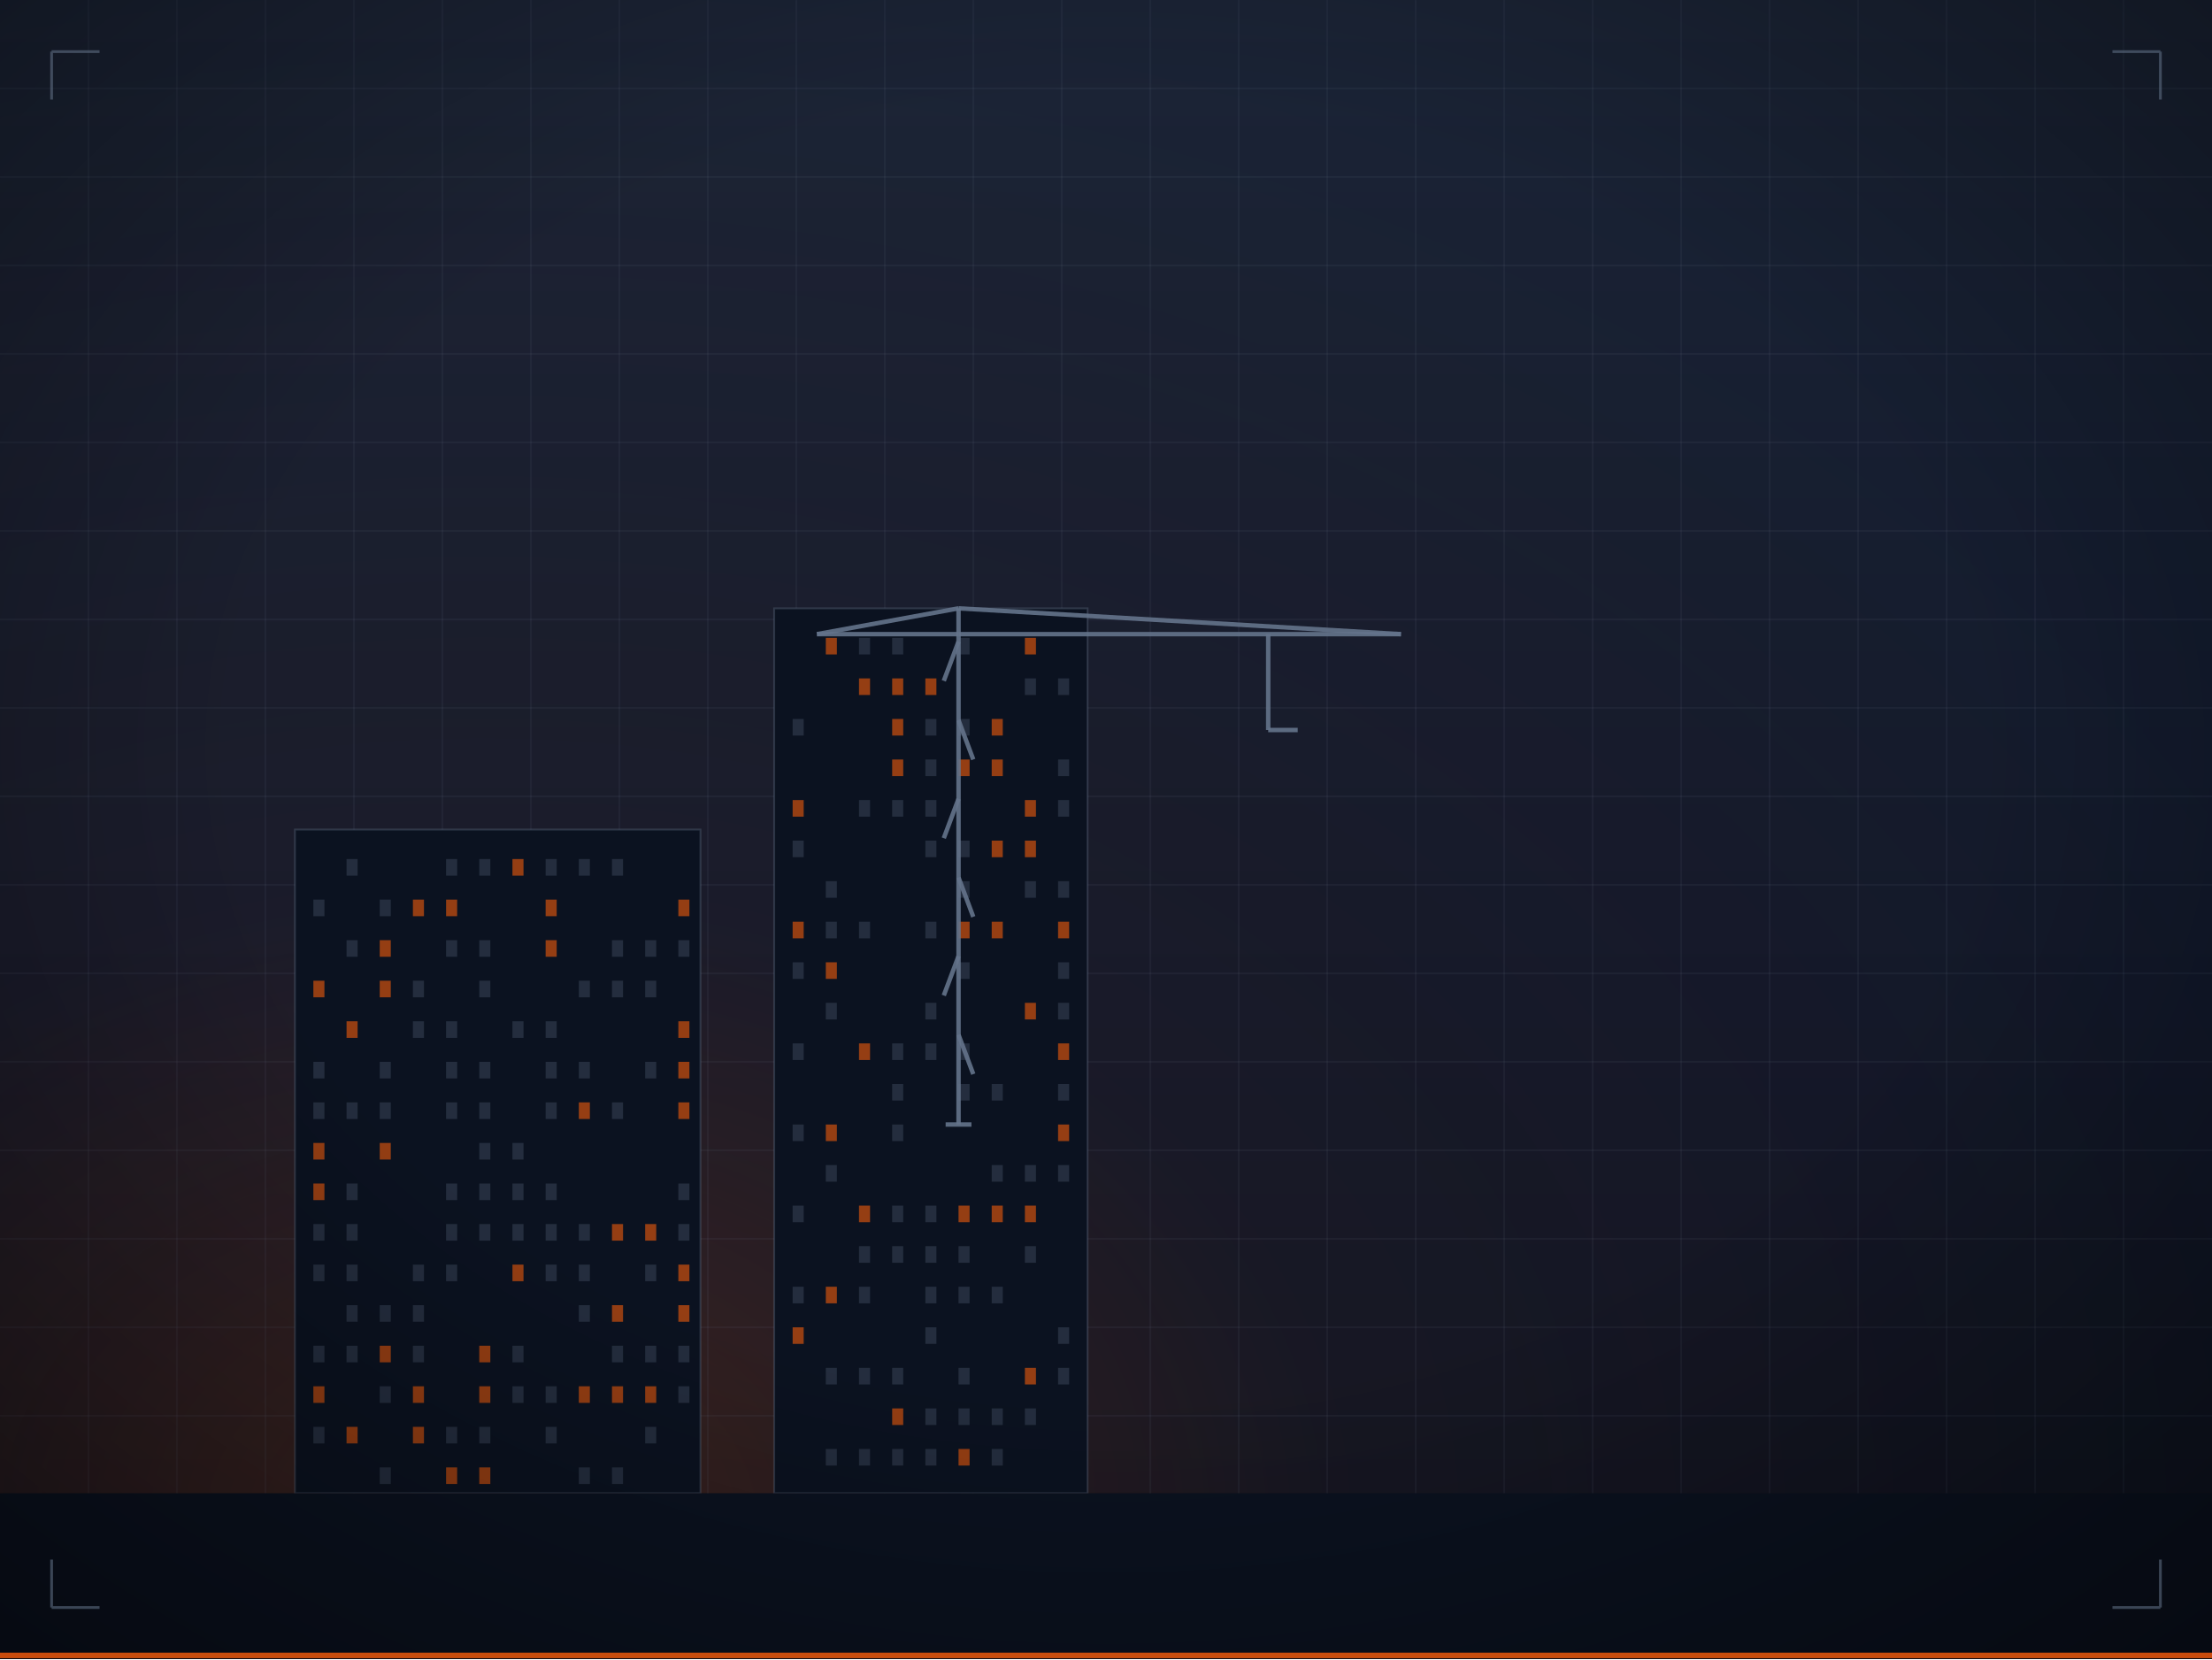
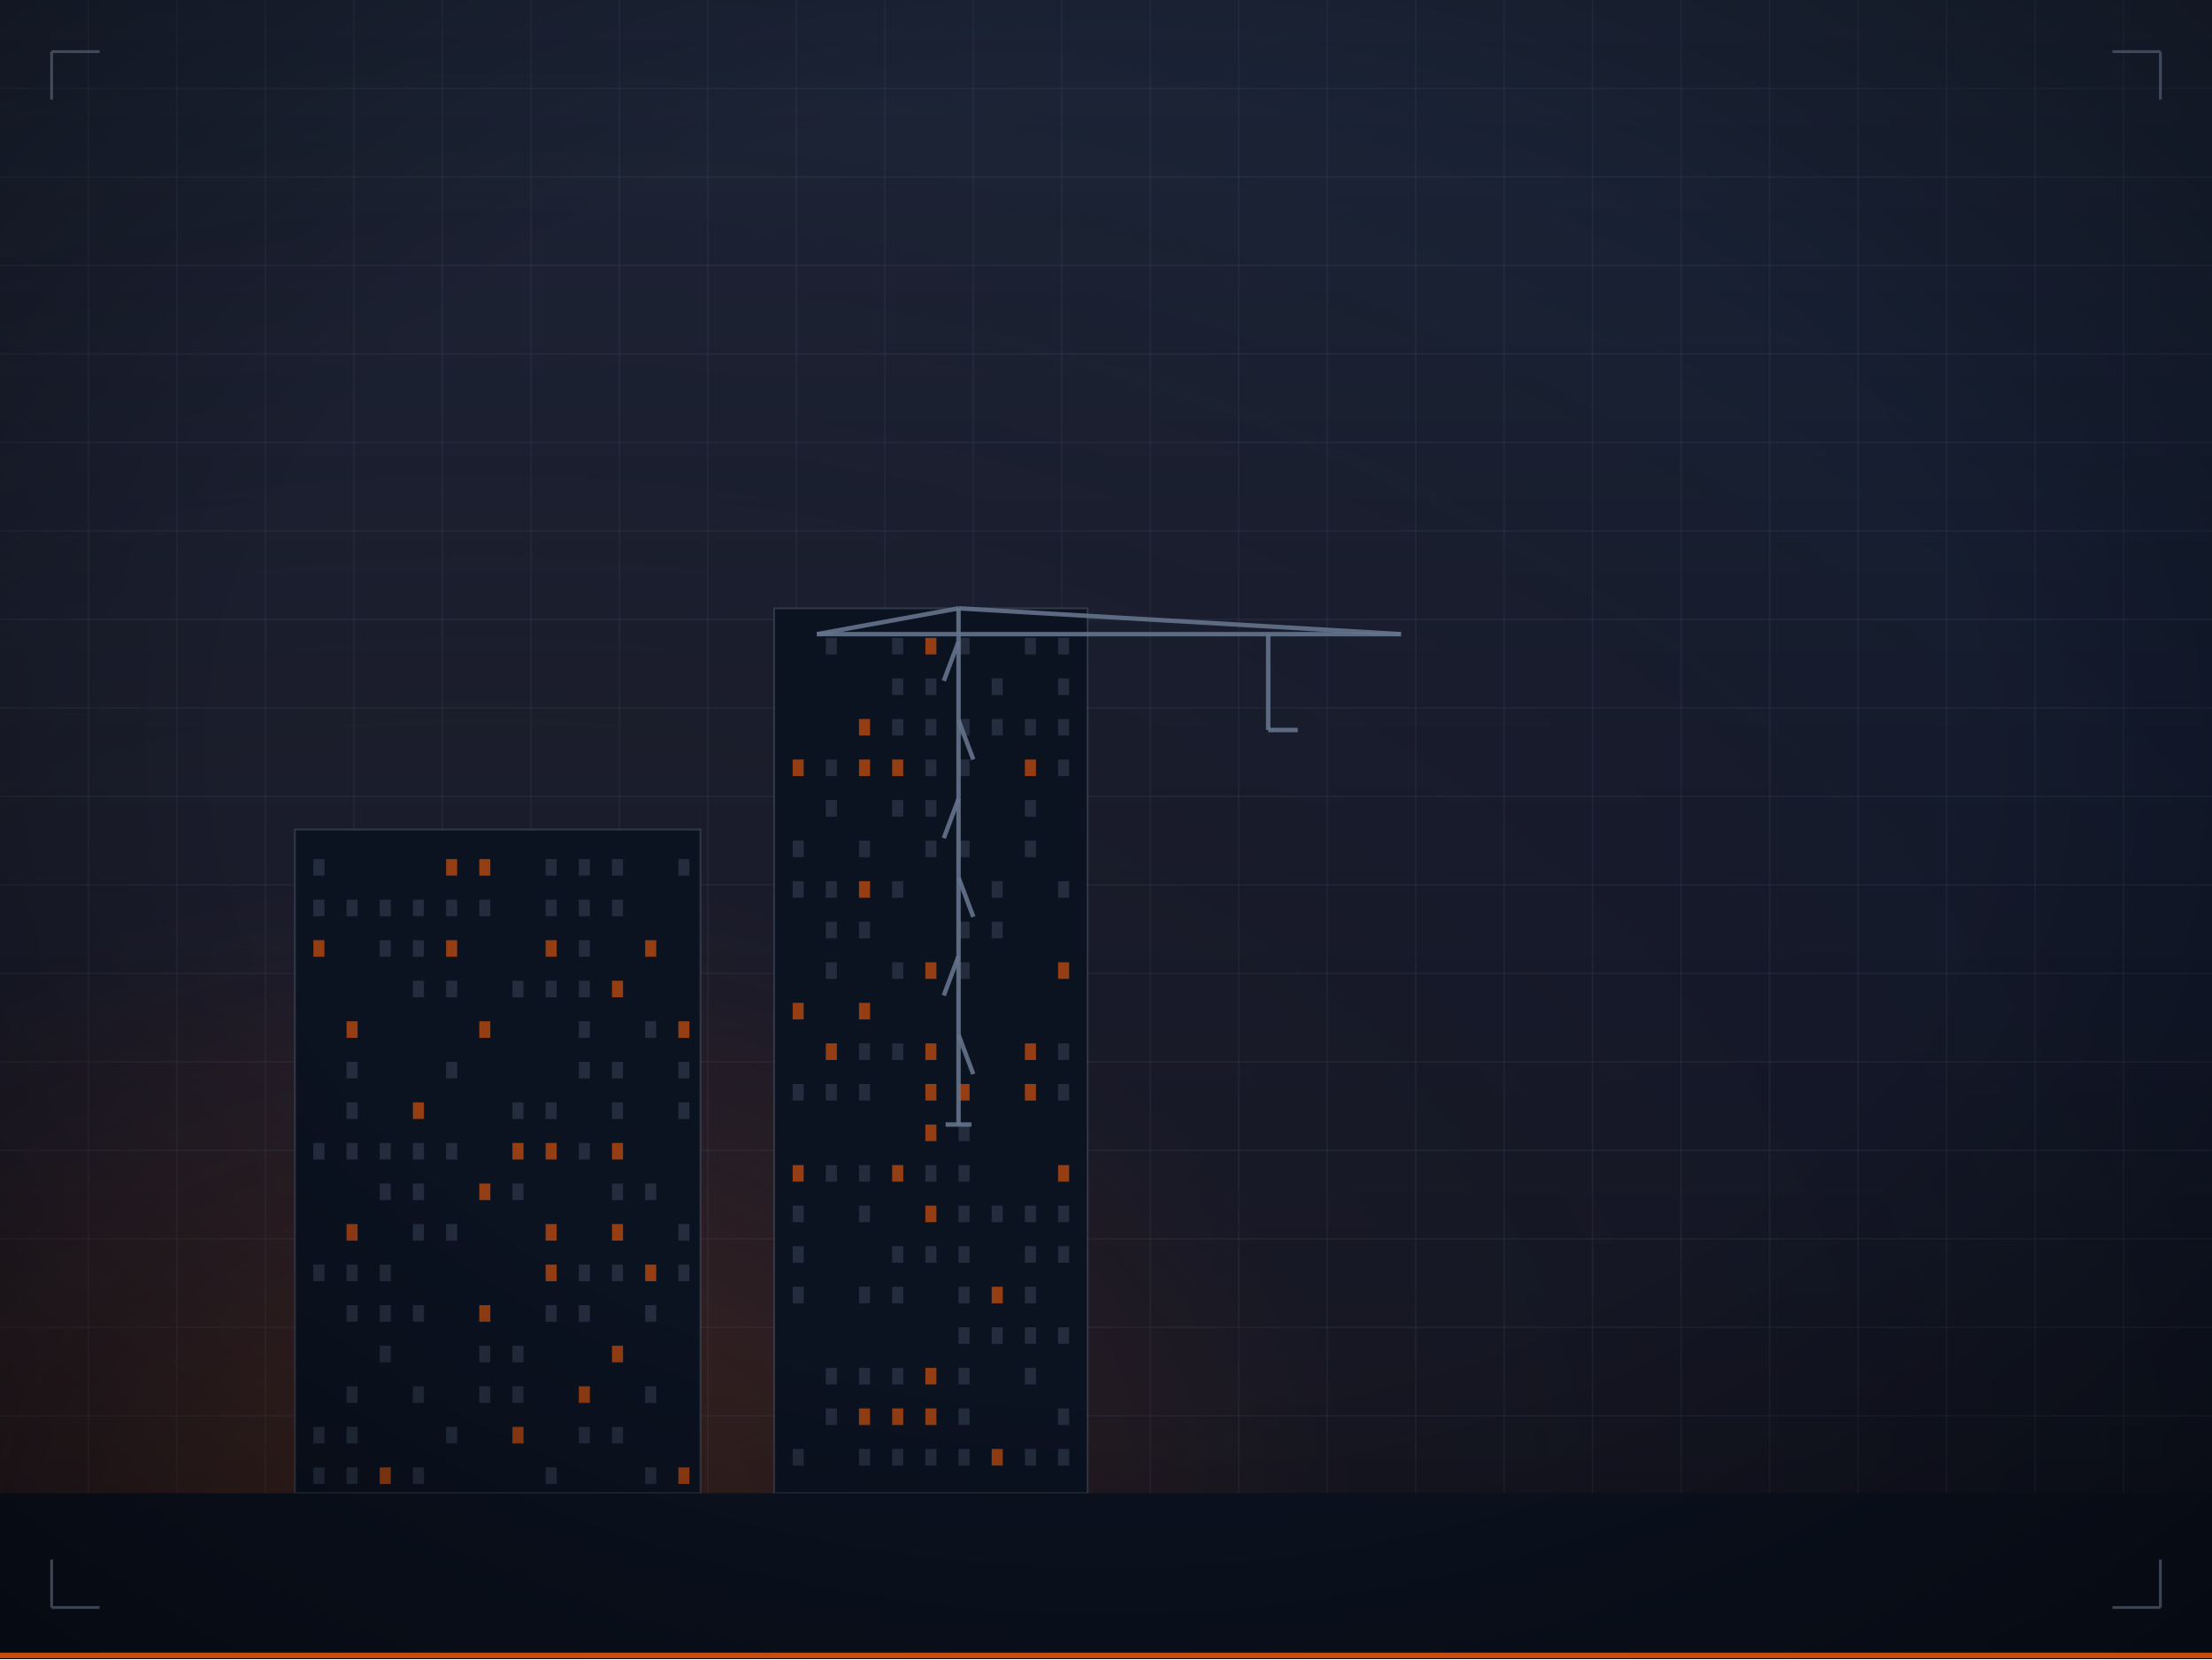
<svg xmlns="http://www.w3.org/2000/svg" width="1200" height="900" viewBox="0 0 1200 900" preserveAspectRatio="xMidYMid slice">
  <defs>
    <linearGradient id="skyt0" x1="0" y1="0" x2="0" y2="1">
      <stop offset="0" stop-color="#1B2436" />
      <stop offset="0.6" stop-color="#0F172A" />
      <stop offset="1" stop-color="#0B1220" />
    </linearGradient>
    <radialGradient id="glowt0" cx="0.22" cy="0.92" r="0.95">
      <stop offset="0" stop-color="#EA580C" stop-opacity="0.22" />
      <stop offset="0.4" stop-color="#EA580C" stop-opacity="0.05" />
      <stop offset="1" stop-color="#EA580C" stop-opacity="0" />
    </radialGradient>
    <radialGradient id="vigt0" cx="0.5" cy="0.45" r="0.78">
      <stop offset="0.5" stop-color="#000000" stop-opacity="0" />
      <stop offset="1" stop-color="#000000" stop-opacity="0.5" />
    </radialGradient>
  </defs>
  <rect width="1200" height="900" fill="url(#skyt0)" />
  <rect width="1200" height="900" fill="url(#glowt0)" />
  <g stroke="#64748B" stroke-opacity="0.1">
    <line x1="48" y1="0" x2="48" y2="900" />
    <line x1="96" y1="0" x2="96" y2="900" />
    <line x1="144" y1="0" x2="144" y2="900" />
    <line x1="192" y1="0" x2="192" y2="900" />
    <line x1="240" y1="0" x2="240" y2="900" />
    <line x1="288" y1="0" x2="288" y2="900" />
    <line x1="336" y1="0" x2="336" y2="900" />
    <line x1="384" y1="0" x2="384" y2="900" />
    <line x1="432" y1="0" x2="432" y2="900" />
    <line x1="480" y1="0" x2="480" y2="900" />
    <line x1="528" y1="0" x2="528" y2="900" />
    <line x1="576" y1="0" x2="576" y2="900" />
    <line x1="624" y1="0" x2="624" y2="900" />
    <line x1="672" y1="0" x2="672" y2="900" />
    <line x1="720" y1="0" x2="720" y2="900" />
    <line x1="768" y1="0" x2="768" y2="900" />
    <line x1="816" y1="0" x2="816" y2="900" />
    <line x1="864" y1="0" x2="864" y2="900" />
    <line x1="912" y1="0" x2="912" y2="900" />
    <line x1="960" y1="0" x2="960" y2="900" />
    <line x1="1008" y1="0" x2="1008" y2="900" />
    <line x1="1056" y1="0" x2="1056" y2="900" />
    <line x1="1104" y1="0" x2="1104" y2="900" />
    <line x1="1152" y1="0" x2="1152" y2="900" />
    <line x1="0" y1="48" x2="1200" y2="48" />
    <line x1="0" y1="96" x2="1200" y2="96" />
    <line x1="0" y1="144" x2="1200" y2="144" />
    <line x1="0" y1="192" x2="1200" y2="192" />
    <line x1="0" y1="240" x2="1200" y2="240" />
    <line x1="0" y1="288" x2="1200" y2="288" />
    <line x1="0" y1="336" x2="1200" y2="336" />
    <line x1="0" y1="384" x2="1200" y2="384" />
    <line x1="0" y1="432" x2="1200" y2="432" />
    <line x1="0" y1="480" x2="1200" y2="480" />
    <line x1="0" y1="528" x2="1200" y2="528" />
    <line x1="0" y1="576" x2="1200" y2="576" />
    <line x1="0" y1="624" x2="1200" y2="624" />
    <line x1="0" y1="672" x2="1200" y2="672" />
    <line x1="0" y1="720" x2="1200" y2="720" />
    <line x1="0" y1="768" x2="1200" y2="768" />
    <line x1="0" y1="816" x2="1200" y2="816" />
    <line x1="0" y1="864" x2="1200" y2="864" />
  </g>
  <g opacity="1">
    <rect x="160" y="450" width="220" height="360" fill="#0B1220" stroke="#64748B" stroke-opacity="0.35" />
-     <rect x="188" y="466" width="6" height="9" fill="#64748B" opacity="0.28" />
-     <rect x="242" y="466" width="6" height="9" fill="#64748B" opacity="0.28" />
-     <rect x="260" y="466" width="6" height="9" fill="#64748B" opacity="0.28" />
-     <rect x="278" y="466" width="6" height="9" fill="#EA580C" opacity="0.62" />
+     <rect x="170" y="466" width="6" height="9" fill="#64748B" opacity="0.28" />
+     <rect x="242" y="466" width="6" height="9" fill="#EA580C" opacity="0.62" />
+     <rect x="260" y="466" width="6" height="9" fill="#EA580C" opacity="0.62" />
    <rect x="296" y="466" width="6" height="9" fill="#64748B" opacity="0.28" />
    <rect x="314" y="466" width="6" height="9" fill="#64748B" opacity="0.28" />
    <rect x="332" y="466" width="6" height="9" fill="#64748B" opacity="0.28" />
+     <rect x="368" y="466" width="6" height="9" fill="#64748B" opacity="0.28" />
    <rect x="170" y="488" width="6" height="9" fill="#64748B" opacity="0.28" />
+     <rect x="188" y="488" width="6" height="9" fill="#64748B" opacity="0.28" />
    <rect x="206" y="488" width="6" height="9" fill="#64748B" opacity="0.28" />
-     <rect x="224" y="488" width="6" height="9" fill="#EA580C" opacity="0.62" />
-     <rect x="242" y="488" width="6" height="9" fill="#EA580C" opacity="0.62" />
-     <rect x="296" y="488" width="6" height="9" fill="#EA580C" opacity="0.62" />
-     <rect x="368" y="488" width="6" height="9" fill="#EA580C" opacity="0.62" />
-     <rect x="188" y="510" width="6" height="9" fill="#64748B" opacity="0.28" />
-     <rect x="206" y="510" width="6" height="9" fill="#EA580C" opacity="0.62" />
-     <rect x="242" y="510" width="6" height="9" fill="#64748B" opacity="0.28" />
-     <rect x="260" y="510" width="6" height="9" fill="#64748B" opacity="0.28" />
+     <rect x="224" y="488" width="6" height="9" fill="#64748B" opacity="0.28" />
+     <rect x="242" y="488" width="6" height="9" fill="#64748B" opacity="0.28" />
+     <rect x="260" y="488" width="6" height="9" fill="#64748B" opacity="0.28" />
+     <rect x="296" y="488" width="6" height="9" fill="#64748B" opacity="0.28" />
+     <rect x="314" y="488" width="6" height="9" fill="#64748B" opacity="0.28" />
+     <rect x="332" y="488" width="6" height="9" fill="#64748B" opacity="0.28" />
+     <rect x="170" y="510" width="6" height="9" fill="#EA580C" opacity="0.62" />
+     <rect x="206" y="510" width="6" height="9" fill="#64748B" opacity="0.28" />
+     <rect x="224" y="510" width="6" height="9" fill="#64748B" opacity="0.28" />
+     <rect x="242" y="510" width="6" height="9" fill="#EA580C" opacity="0.62" />
    <rect x="296" y="510" width="6" height="9" fill="#EA580C" opacity="0.62" />
-     <rect x="332" y="510" width="6" height="9" fill="#64748B" opacity="0.28" />
-     <rect x="350" y="510" width="6" height="9" fill="#64748B" opacity="0.28" />
-     <rect x="368" y="510" width="6" height="9" fill="#64748B" opacity="0.28" />
-     <rect x="170" y="532" width="6" height="9" fill="#EA580C" opacity="0.62" />
-     <rect x="206" y="532" width="6" height="9" fill="#EA580C" opacity="0.62" />
+     <rect x="314" y="510" width="6" height="9" fill="#64748B" opacity="0.28" />
+     <rect x="350" y="510" width="6" height="9" fill="#EA580C" opacity="0.62" />
    <rect x="224" y="532" width="6" height="9" fill="#64748B" opacity="0.28" />
-     <rect x="260" y="532" width="6" height="9" fill="#64748B" opacity="0.28" />
+     <rect x="242" y="532" width="6" height="9" fill="#64748B" opacity="0.28" />
+     <rect x="278" y="532" width="6" height="9" fill="#64748B" opacity="0.28" />
+     <rect x="296" y="532" width="6" height="9" fill="#64748B" opacity="0.28" />
    <rect x="314" y="532" width="6" height="9" fill="#64748B" opacity="0.28" />
-     <rect x="332" y="532" width="6" height="9" fill="#64748B" opacity="0.28" />
-     <rect x="350" y="532" width="6" height="9" fill="#64748B" opacity="0.28" />
+     <rect x="332" y="532" width="6" height="9" fill="#EA580C" opacity="0.62" />
    <rect x="188" y="554" width="6" height="9" fill="#EA580C" opacity="0.62" />
-     <rect x="224" y="554" width="6" height="9" fill="#64748B" opacity="0.28" />
-     <rect x="242" y="554" width="6" height="9" fill="#64748B" opacity="0.28" />
-     <rect x="278" y="554" width="6" height="9" fill="#64748B" opacity="0.28" />
-     <rect x="296" y="554" width="6" height="9" fill="#64748B" opacity="0.28" />
+     <rect x="260" y="554" width="6" height="9" fill="#EA580C" opacity="0.62" />
+     <rect x="314" y="554" width="6" height="9" fill="#64748B" opacity="0.28" />
+     <rect x="350" y="554" width="6" height="9" fill="#64748B" opacity="0.28" />
    <rect x="368" y="554" width="6" height="9" fill="#EA580C" opacity="0.62" />
-     <rect x="170" y="576" width="6" height="9" fill="#64748B" opacity="0.28" />
-     <rect x="206" y="576" width="6" height="9" fill="#64748B" opacity="0.28" />
+     <rect x="188" y="576" width="6" height="9" fill="#64748B" opacity="0.28" />
    <rect x="242" y="576" width="6" height="9" fill="#64748B" opacity="0.28" />
-     <rect x="260" y="576" width="6" height="9" fill="#64748B" opacity="0.28" />
-     <rect x="296" y="576" width="6" height="9" fill="#64748B" opacity="0.28" />
    <rect x="314" y="576" width="6" height="9" fill="#64748B" opacity="0.28" />
-     <rect x="350" y="576" width="6" height="9" fill="#64748B" opacity="0.28" />
-     <rect x="368" y="576" width="6" height="9" fill="#EA580C" opacity="0.62" />
-     <rect x="170" y="598" width="6" height="9" fill="#64748B" opacity="0.28" />
+     <rect x="332" y="576" width="6" height="9" fill="#64748B" opacity="0.28" />
+     <rect x="368" y="576" width="6" height="9" fill="#64748B" opacity="0.28" />
    <rect x="188" y="598" width="6" height="9" fill="#64748B" opacity="0.28" />
-     <rect x="206" y="598" width="6" height="9" fill="#64748B" opacity="0.28" />
-     <rect x="242" y="598" width="6" height="9" fill="#64748B" opacity="0.28" />
-     <rect x="260" y="598" width="6" height="9" fill="#64748B" opacity="0.28" />
+     <rect x="224" y="598" width="6" height="9" fill="#EA580C" opacity="0.62" />
+     <rect x="278" y="598" width="6" height="9" fill="#64748B" opacity="0.28" />
    <rect x="296" y="598" width="6" height="9" fill="#64748B" opacity="0.28" />
-     <rect x="314" y="598" width="6" height="9" fill="#EA580C" opacity="0.62" />
    <rect x="332" y="598" width="6" height="9" fill="#64748B" opacity="0.28" />
-     <rect x="368" y="598" width="6" height="9" fill="#EA580C" opacity="0.62" />
-     <rect x="170" y="620" width="6" height="9" fill="#EA580C" opacity="0.62" />
-     <rect x="206" y="620" width="6" height="9" fill="#EA580C" opacity="0.62" />
-     <rect x="260" y="620" width="6" height="9" fill="#64748B" opacity="0.28" />
-     <rect x="278" y="620" width="6" height="9" fill="#64748B" opacity="0.28" />
-     <rect x="170" y="642" width="6" height="9" fill="#EA580C" opacity="0.62" />
-     <rect x="188" y="642" width="6" height="9" fill="#64748B" opacity="0.28" />
-     <rect x="242" y="642" width="6" height="9" fill="#64748B" opacity="0.28" />
-     <rect x="260" y="642" width="6" height="9" fill="#64748B" opacity="0.28" />
+     <rect x="368" y="598" width="6" height="9" fill="#64748B" opacity="0.28" />
+     <rect x="170" y="620" width="6" height="9" fill="#64748B" opacity="0.28" />
+     <rect x="188" y="620" width="6" height="9" fill="#64748B" opacity="0.28" />
+     <rect x="206" y="620" width="6" height="9" fill="#64748B" opacity="0.28" />
+     <rect x="224" y="620" width="6" height="9" fill="#64748B" opacity="0.28" />
+     <rect x="242" y="620" width="6" height="9" fill="#64748B" opacity="0.28" />
+     <rect x="278" y="620" width="6" height="9" fill="#EA580C" opacity="0.62" />
+     <rect x="296" y="620" width="6" height="9" fill="#EA580C" opacity="0.62" />
+     <rect x="314" y="620" width="6" height="9" fill="#64748B" opacity="0.28" />
+     <rect x="332" y="620" width="6" height="9" fill="#EA580C" opacity="0.62" />
+     <rect x="206" y="642" width="6" height="9" fill="#64748B" opacity="0.28" />
+     <rect x="224" y="642" width="6" height="9" fill="#64748B" opacity="0.28" />
+     <rect x="260" y="642" width="6" height="9" fill="#EA580C" opacity="0.62" />
    <rect x="278" y="642" width="6" height="9" fill="#64748B" opacity="0.28" />
-     <rect x="296" y="642" width="6" height="9" fill="#64748B" opacity="0.28" />
-     <rect x="368" y="642" width="6" height="9" fill="#64748B" opacity="0.28" />
-     <rect x="170" y="664" width="6" height="9" fill="#64748B" opacity="0.28" />
-     <rect x="188" y="664" width="6" height="9" fill="#64748B" opacity="0.28" />
+     <rect x="332" y="642" width="6" height="9" fill="#64748B" opacity="0.28" />
+     <rect x="350" y="642" width="6" height="9" fill="#64748B" opacity="0.28" />
+     <rect x="188" y="664" width="6" height="9" fill="#EA580C" opacity="0.62" />
+     <rect x="224" y="664" width="6" height="9" fill="#64748B" opacity="0.28" />
    <rect x="242" y="664" width="6" height="9" fill="#64748B" opacity="0.28" />
-     <rect x="260" y="664" width="6" height="9" fill="#64748B" opacity="0.28" />
-     <rect x="278" y="664" width="6" height="9" fill="#64748B" opacity="0.28" />
-     <rect x="296" y="664" width="6" height="9" fill="#64748B" opacity="0.28" />
-     <rect x="314" y="664" width="6" height="9" fill="#64748B" opacity="0.28" />
+     <rect x="296" y="664" width="6" height="9" fill="#EA580C" opacity="0.62" />
    <rect x="332" y="664" width="6" height="9" fill="#EA580C" opacity="0.62" />
-     <rect x="350" y="664" width="6" height="9" fill="#EA580C" opacity="0.62" />
    <rect x="368" y="664" width="6" height="9" fill="#64748B" opacity="0.28" />
    <rect x="170" y="686" width="6" height="9" fill="#64748B" opacity="0.28" />
    <rect x="188" y="686" width="6" height="9" fill="#64748B" opacity="0.28" />
-     <rect x="224" y="686" width="6" height="9" fill="#64748B" opacity="0.28" />
-     <rect x="242" y="686" width="6" height="9" fill="#64748B" opacity="0.28" />
-     <rect x="278" y="686" width="6" height="9" fill="#EA580C" opacity="0.62" />
-     <rect x="296" y="686" width="6" height="9" fill="#64748B" opacity="0.28" />
+     <rect x="206" y="686" width="6" height="9" fill="#64748B" opacity="0.28" />
+     <rect x="296" y="686" width="6" height="9" fill="#EA580C" opacity="0.62" />
    <rect x="314" y="686" width="6" height="9" fill="#64748B" opacity="0.28" />
-     <rect x="350" y="686" width="6" height="9" fill="#64748B" opacity="0.28" />
-     <rect x="368" y="686" width="6" height="9" fill="#EA580C" opacity="0.62" />
+     <rect x="332" y="686" width="6" height="9" fill="#64748B" opacity="0.28" />
+     <rect x="350" y="686" width="6" height="9" fill="#EA580C" opacity="0.62" />
+     <rect x="368" y="686" width="6" height="9" fill="#64748B" opacity="0.28" />
    <rect x="188" y="708" width="6" height="9" fill="#64748B" opacity="0.28" />
    <rect x="206" y="708" width="6" height="9" fill="#64748B" opacity="0.28" />
    <rect x="224" y="708" width="6" height="9" fill="#64748B" opacity="0.28" />
+     <rect x="260" y="708" width="6" height="9" fill="#EA580C" opacity="0.62" />
+     <rect x="296" y="708" width="6" height="9" fill="#64748B" opacity="0.28" />
    <rect x="314" y="708" width="6" height="9" fill="#64748B" opacity="0.28" />
-     <rect x="332" y="708" width="6" height="9" fill="#EA580C" opacity="0.62" />
-     <rect x="368" y="708" width="6" height="9" fill="#EA580C" opacity="0.62" />
-     <rect x="170" y="730" width="6" height="9" fill="#64748B" opacity="0.28" />
-     <rect x="188" y="730" width="6" height="9" fill="#64748B" opacity="0.28" />
-     <rect x="206" y="730" width="6" height="9" fill="#EA580C" opacity="0.62" />
-     <rect x="224" y="730" width="6" height="9" fill="#64748B" opacity="0.28" />
-     <rect x="260" y="730" width="6" height="9" fill="#EA580C" opacity="0.62" />
+     <rect x="350" y="708" width="6" height="9" fill="#64748B" opacity="0.28" />
+     <rect x="206" y="730" width="6" height="9" fill="#64748B" opacity="0.28" />
+     <rect x="260" y="730" width="6" height="9" fill="#64748B" opacity="0.28" />
    <rect x="278" y="730" width="6" height="9" fill="#64748B" opacity="0.28" />
-     <rect x="332" y="730" width="6" height="9" fill="#64748B" opacity="0.28" />
-     <rect x="350" y="730" width="6" height="9" fill="#64748B" opacity="0.28" />
-     <rect x="368" y="730" width="6" height="9" fill="#64748B" opacity="0.28" />
-     <rect x="170" y="752" width="6" height="9" fill="#EA580C" opacity="0.62" />
-     <rect x="206" y="752" width="6" height="9" fill="#64748B" opacity="0.28" />
-     <rect x="224" y="752" width="6" height="9" fill="#EA580C" opacity="0.62" />
-     <rect x="260" y="752" width="6" height="9" fill="#EA580C" opacity="0.62" />
+     <rect x="332" y="730" width="6" height="9" fill="#EA580C" opacity="0.62" />
+     <rect x="188" y="752" width="6" height="9" fill="#64748B" opacity="0.28" />
+     <rect x="224" y="752" width="6" height="9" fill="#64748B" opacity="0.28" />
+     <rect x="260" y="752" width="6" height="9" fill="#64748B" opacity="0.28" />
    <rect x="278" y="752" width="6" height="9" fill="#64748B" opacity="0.28" />
-     <rect x="296" y="752" width="6" height="9" fill="#64748B" opacity="0.28" />
    <rect x="314" y="752" width="6" height="9" fill="#EA580C" opacity="0.62" />
-     <rect x="332" y="752" width="6" height="9" fill="#EA580C" opacity="0.62" />
-     <rect x="350" y="752" width="6" height="9" fill="#EA580C" opacity="0.62" />
-     <rect x="368" y="752" width="6" height="9" fill="#64748B" opacity="0.28" />
+     <rect x="350" y="752" width="6" height="9" fill="#64748B" opacity="0.28" />
    <rect x="170" y="774" width="6" height="9" fill="#64748B" opacity="0.28" />
-     <rect x="188" y="774" width="6" height="9" fill="#EA580C" opacity="0.62" />
-     <rect x="224" y="774" width="6" height="9" fill="#EA580C" opacity="0.62" />
+     <rect x="188" y="774" width="6" height="9" fill="#64748B" opacity="0.28" />
    <rect x="242" y="774" width="6" height="9" fill="#64748B" opacity="0.28" />
-     <rect x="260" y="774" width="6" height="9" fill="#64748B" opacity="0.28" />
-     <rect x="296" y="774" width="6" height="9" fill="#64748B" opacity="0.28" />
-     <rect x="350" y="774" width="6" height="9" fill="#64748B" opacity="0.28" />
-     <rect x="206" y="796" width="6" height="9" fill="#64748B" opacity="0.28" />
-     <rect x="242" y="796" width="6" height="9" fill="#EA580C" opacity="0.62" />
-     <rect x="260" y="796" width="6" height="9" fill="#EA580C" opacity="0.62" />
-     <rect x="314" y="796" width="6" height="9" fill="#64748B" opacity="0.28" />
-     <rect x="332" y="796" width="6" height="9" fill="#64748B" opacity="0.28" />
+     <rect x="278" y="774" width="6" height="9" fill="#EA580C" opacity="0.62" />
+     <rect x="314" y="774" width="6" height="9" fill="#64748B" opacity="0.28" />
+     <rect x="332" y="774" width="6" height="9" fill="#64748B" opacity="0.28" />
+     <rect x="170" y="796" width="6" height="9" fill="#64748B" opacity="0.28" />
+     <rect x="188" y="796" width="6" height="9" fill="#64748B" opacity="0.28" />
+     <rect x="206" y="796" width="6" height="9" fill="#EA580C" opacity="0.62" />
+     <rect x="224" y="796" width="6" height="9" fill="#64748B" opacity="0.28" />
+     <rect x="296" y="796" width="6" height="9" fill="#64748B" opacity="0.28" />
+     <rect x="350" y="796" width="6" height="9" fill="#64748B" opacity="0.28" />
+     <rect x="368" y="796" width="6" height="9" fill="#EA580C" opacity="0.62" />
  </g>
  <g opacity="1">
    <rect x="420" y="330" width="170" height="480" fill="#0B1220" stroke="#64748B" stroke-opacity="0.35" />
-     <rect x="448" y="346" width="6" height="9" fill="#EA580C" opacity="0.62" />
-     <rect x="466" y="346" width="6" height="9" fill="#64748B" opacity="0.28" />
+     <rect x="448" y="346" width="6" height="9" fill="#64748B" opacity="0.28" />
    <rect x="484" y="346" width="6" height="9" fill="#64748B" opacity="0.28" />
+     <rect x="502" y="346" width="6" height="9" fill="#EA580C" opacity="0.62" />
    <rect x="520" y="346" width="6" height="9" fill="#64748B" opacity="0.28" />
-     <rect x="556" y="346" width="6" height="9" fill="#EA580C" opacity="0.62" />
-     <rect x="466" y="368" width="6" height="9" fill="#EA580C" opacity="0.62" />
-     <rect x="484" y="368" width="6" height="9" fill="#EA580C" opacity="0.62" />
-     <rect x="502" y="368" width="6" height="9" fill="#EA580C" opacity="0.62" />
-     <rect x="556" y="368" width="6" height="9" fill="#64748B" opacity="0.28" />
+     <rect x="556" y="346" width="6" height="9" fill="#64748B" opacity="0.28" />
+     <rect x="574" y="346" width="6" height="9" fill="#64748B" opacity="0.28" />
+     <rect x="484" y="368" width="6" height="9" fill="#64748B" opacity="0.28" />
+     <rect x="502" y="368" width="6" height="9" fill="#64748B" opacity="0.28" />
+     <rect x="538" y="368" width="6" height="9" fill="#64748B" opacity="0.28" />
    <rect x="574" y="368" width="6" height="9" fill="#64748B" opacity="0.28" />
-     <rect x="430" y="390" width="6" height="9" fill="#64748B" opacity="0.28" />
-     <rect x="484" y="390" width="6" height="9" fill="#EA580C" opacity="0.62" />
+     <rect x="466" y="390" width="6" height="9" fill="#EA580C" opacity="0.62" />
+     <rect x="484" y="390" width="6" height="9" fill="#64748B" opacity="0.28" />
    <rect x="502" y="390" width="6" height="9" fill="#64748B" opacity="0.28" />
    <rect x="520" y="390" width="6" height="9" fill="#64748B" opacity="0.28" />
-     <rect x="538" y="390" width="6" height="9" fill="#EA580C" opacity="0.62" />
+     <rect x="538" y="390" width="6" height="9" fill="#64748B" opacity="0.28" />
+     <rect x="556" y="390" width="6" height="9" fill="#64748B" opacity="0.28" />
+     <rect x="574" y="390" width="6" height="9" fill="#64748B" opacity="0.28" />
+     <rect x="430" y="412" width="6" height="9" fill="#EA580C" opacity="0.62" />
+     <rect x="448" y="412" width="6" height="9" fill="#64748B" opacity="0.28" />
+     <rect x="466" y="412" width="6" height="9" fill="#EA580C" opacity="0.62" />
    <rect x="484" y="412" width="6" height="9" fill="#EA580C" opacity="0.62" />
    <rect x="502" y="412" width="6" height="9" fill="#64748B" opacity="0.28" />
-     <rect x="520" y="412" width="6" height="9" fill="#EA580C" opacity="0.62" />
-     <rect x="538" y="412" width="6" height="9" fill="#EA580C" opacity="0.62" />
+     <rect x="520" y="412" width="6" height="9" fill="#64748B" opacity="0.28" />
+     <rect x="556" y="412" width="6" height="9" fill="#EA580C" opacity="0.62" />
    <rect x="574" y="412" width="6" height="9" fill="#64748B" opacity="0.28" />
-     <rect x="430" y="434" width="6" height="9" fill="#EA580C" opacity="0.62" />
-     <rect x="466" y="434" width="6" height="9" fill="#64748B" opacity="0.28" />
+     <rect x="448" y="434" width="6" height="9" fill="#64748B" opacity="0.28" />
    <rect x="484" y="434" width="6" height="9" fill="#64748B" opacity="0.28" />
    <rect x="502" y="434" width="6" height="9" fill="#64748B" opacity="0.28" />
-     <rect x="556" y="434" width="6" height="9" fill="#EA580C" opacity="0.62" />
-     <rect x="574" y="434" width="6" height="9" fill="#64748B" opacity="0.28" />
+     <rect x="556" y="434" width="6" height="9" fill="#64748B" opacity="0.28" />
    <rect x="430" y="456" width="6" height="9" fill="#64748B" opacity="0.28" />
+     <rect x="466" y="456" width="6" height="9" fill="#64748B" opacity="0.28" />
    <rect x="502" y="456" width="6" height="9" fill="#64748B" opacity="0.28" />
    <rect x="520" y="456" width="6" height="9" fill="#64748B" opacity="0.28" />
-     <rect x="538" y="456" width="6" height="9" fill="#EA580C" opacity="0.62" />
-     <rect x="556" y="456" width="6" height="9" fill="#EA580C" opacity="0.62" />
+     <rect x="556" y="456" width="6" height="9" fill="#64748B" opacity="0.28" />
+     <rect x="430" y="478" width="6" height="9" fill="#64748B" opacity="0.28" />
    <rect x="448" y="478" width="6" height="9" fill="#64748B" opacity="0.28" />
-     <rect x="520" y="478" width="6" height="9" fill="#64748B" opacity="0.28" />
-     <rect x="556" y="478" width="6" height="9" fill="#64748B" opacity="0.28" />
+     <rect x="466" y="478" width="6" height="9" fill="#EA580C" opacity="0.62" />
+     <rect x="484" y="478" width="6" height="9" fill="#64748B" opacity="0.28" />
+     <rect x="538" y="478" width="6" height="9" fill="#64748B" opacity="0.28" />
    <rect x="574" y="478" width="6" height="9" fill="#64748B" opacity="0.28" />
-     <rect x="430" y="500" width="6" height="9" fill="#EA580C" opacity="0.62" />
    <rect x="448" y="500" width="6" height="9" fill="#64748B" opacity="0.28" />
    <rect x="466" y="500" width="6" height="9" fill="#64748B" opacity="0.28" />
-     <rect x="502" y="500" width="6" height="9" fill="#64748B" opacity="0.28" />
-     <rect x="520" y="500" width="6" height="9" fill="#EA580C" opacity="0.62" />
-     <rect x="538" y="500" width="6" height="9" fill="#EA580C" opacity="0.62" />
-     <rect x="574" y="500" width="6" height="9" fill="#EA580C" opacity="0.62" />
-     <rect x="430" y="522" width="6" height="9" fill="#64748B" opacity="0.28" />
-     <rect x="448" y="522" width="6" height="9" fill="#EA580C" opacity="0.62" />
+     <rect x="520" y="500" width="6" height="9" fill="#64748B" opacity="0.28" />
+     <rect x="538" y="500" width="6" height="9" fill="#64748B" opacity="0.28" />
+     <rect x="448" y="522" width="6" height="9" fill="#64748B" opacity="0.28" />
+     <rect x="484" y="522" width="6" height="9" fill="#64748B" opacity="0.28" />
+     <rect x="502" y="522" width="6" height="9" fill="#EA580C" opacity="0.62" />
    <rect x="520" y="522" width="6" height="9" fill="#64748B" opacity="0.28" />
-     <rect x="574" y="522" width="6" height="9" fill="#64748B" opacity="0.28" />
-     <rect x="448" y="544" width="6" height="9" fill="#64748B" opacity="0.28" />
-     <rect x="502" y="544" width="6" height="9" fill="#64748B" opacity="0.28" />
-     <rect x="556" y="544" width="6" height="9" fill="#EA580C" opacity="0.62" />
-     <rect x="574" y="544" width="6" height="9" fill="#64748B" opacity="0.28" />
-     <rect x="430" y="566" width="6" height="9" fill="#64748B" opacity="0.28" />
-     <rect x="466" y="566" width="6" height="9" fill="#EA580C" opacity="0.62" />
+     <rect x="574" y="522" width="6" height="9" fill="#EA580C" opacity="0.62" />
+     <rect x="430" y="544" width="6" height="9" fill="#EA580C" opacity="0.62" />
+     <rect x="466" y="544" width="6" height="9" fill="#EA580C" opacity="0.62" />
+     <rect x="448" y="566" width="6" height="9" fill="#EA580C" opacity="0.62" />
+     <rect x="466" y="566" width="6" height="9" fill="#64748B" opacity="0.28" />
    <rect x="484" y="566" width="6" height="9" fill="#64748B" opacity="0.28" />
-     <rect x="502" y="566" width="6" height="9" fill="#64748B" opacity="0.28" />
-     <rect x="520" y="566" width="6" height="9" fill="#64748B" opacity="0.28" />
-     <rect x="574" y="566" width="6" height="9" fill="#EA580C" opacity="0.62" />
-     <rect x="484" y="588" width="6" height="9" fill="#64748B" opacity="0.28" />
-     <rect x="520" y="588" width="6" height="9" fill="#64748B" opacity="0.28" />
-     <rect x="538" y="588" width="6" height="9" fill="#64748B" opacity="0.28" />
+     <rect x="502" y="566" width="6" height="9" fill="#EA580C" opacity="0.62" />
+     <rect x="556" y="566" width="6" height="9" fill="#EA580C" opacity="0.62" />
+     <rect x="574" y="566" width="6" height="9" fill="#64748B" opacity="0.28" />
+     <rect x="430" y="588" width="6" height="9" fill="#64748B" opacity="0.28" />
+     <rect x="448" y="588" width="6" height="9" fill="#64748B" opacity="0.28" />
+     <rect x="466" y="588" width="6" height="9" fill="#64748B" opacity="0.28" />
+     <rect x="502" y="588" width="6" height="9" fill="#EA580C" opacity="0.62" />
+     <rect x="520" y="588" width="6" height="9" fill="#EA580C" opacity="0.62" />
+     <rect x="556" y="588" width="6" height="9" fill="#EA580C" opacity="0.62" />
    <rect x="574" y="588" width="6" height="9" fill="#64748B" opacity="0.28" />
-     <rect x="430" y="610" width="6" height="9" fill="#64748B" opacity="0.28" />
-     <rect x="448" y="610" width="6" height="9" fill="#EA580C" opacity="0.62" />
-     <rect x="484" y="610" width="6" height="9" fill="#64748B" opacity="0.28" />
-     <rect x="574" y="610" width="6" height="9" fill="#EA580C" opacity="0.62" />
+     <rect x="502" y="610" width="6" height="9" fill="#EA580C" opacity="0.62" />
+     <rect x="520" y="610" width="6" height="9" fill="#64748B" opacity="0.28" />
+     <rect x="430" y="632" width="6" height="9" fill="#EA580C" opacity="0.62" />
    <rect x="448" y="632" width="6" height="9" fill="#64748B" opacity="0.28" />
-     <rect x="538" y="632" width="6" height="9" fill="#64748B" opacity="0.28" />
-     <rect x="556" y="632" width="6" height="9" fill="#64748B" opacity="0.28" />
-     <rect x="574" y="632" width="6" height="9" fill="#64748B" opacity="0.28" />
+     <rect x="466" y="632" width="6" height="9" fill="#64748B" opacity="0.28" />
+     <rect x="484" y="632" width="6" height="9" fill="#EA580C" opacity="0.62" />
+     <rect x="502" y="632" width="6" height="9" fill="#64748B" opacity="0.28" />
+     <rect x="520" y="632" width="6" height="9" fill="#64748B" opacity="0.28" />
+     <rect x="574" y="632" width="6" height="9" fill="#EA580C" opacity="0.62" />
    <rect x="430" y="654" width="6" height="9" fill="#64748B" opacity="0.28" />
-     <rect x="466" y="654" width="6" height="9" fill="#EA580C" opacity="0.62" />
-     <rect x="484" y="654" width="6" height="9" fill="#64748B" opacity="0.28" />
-     <rect x="502" y="654" width="6" height="9" fill="#64748B" opacity="0.28" />
-     <rect x="520" y="654" width="6" height="9" fill="#EA580C" opacity="0.62" />
-     <rect x="538" y="654" width="6" height="9" fill="#EA580C" opacity="0.62" />
-     <rect x="556" y="654" width="6" height="9" fill="#EA580C" opacity="0.62" />
-     <rect x="466" y="676" width="6" height="9" fill="#64748B" opacity="0.28" />
+     <rect x="466" y="654" width="6" height="9" fill="#64748B" opacity="0.28" />
+     <rect x="502" y="654" width="6" height="9" fill="#EA580C" opacity="0.62" />
+     <rect x="520" y="654" width="6" height="9" fill="#64748B" opacity="0.28" />
+     <rect x="538" y="654" width="6" height="9" fill="#64748B" opacity="0.28" />
+     <rect x="556" y="654" width="6" height="9" fill="#64748B" opacity="0.28" />
+     <rect x="574" y="654" width="6" height="9" fill="#64748B" opacity="0.28" />
+     <rect x="430" y="676" width="6" height="9" fill="#64748B" opacity="0.28" />
    <rect x="484" y="676" width="6" height="9" fill="#64748B" opacity="0.28" />
    <rect x="502" y="676" width="6" height="9" fill="#64748B" opacity="0.28" />
    <rect x="520" y="676" width="6" height="9" fill="#64748B" opacity="0.28" />
    <rect x="556" y="676" width="6" height="9" fill="#64748B" opacity="0.28" />
+     <rect x="574" y="676" width="6" height="9" fill="#64748B" opacity="0.28" />
    <rect x="430" y="698" width="6" height="9" fill="#64748B" opacity="0.28" />
-     <rect x="448" y="698" width="6" height="9" fill="#EA580C" opacity="0.62" />
    <rect x="466" y="698" width="6" height="9" fill="#64748B" opacity="0.28" />
-     <rect x="502" y="698" width="6" height="9" fill="#64748B" opacity="0.28" />
+     <rect x="484" y="698" width="6" height="9" fill="#64748B" opacity="0.28" />
    <rect x="520" y="698" width="6" height="9" fill="#64748B" opacity="0.28" />
-     <rect x="538" y="698" width="6" height="9" fill="#64748B" opacity="0.28" />
-     <rect x="430" y="720" width="6" height="9" fill="#EA580C" opacity="0.62" />
-     <rect x="502" y="720" width="6" height="9" fill="#64748B" opacity="0.28" />
+     <rect x="538" y="698" width="6" height="9" fill="#EA580C" opacity="0.62" />
+     <rect x="556" y="698" width="6" height="9" fill="#64748B" opacity="0.28" />
+     <rect x="520" y="720" width="6" height="9" fill="#64748B" opacity="0.28" />
+     <rect x="538" y="720" width="6" height="9" fill="#64748B" opacity="0.28" />
+     <rect x="556" y="720" width="6" height="9" fill="#64748B" opacity="0.28" />
    <rect x="574" y="720" width="6" height="9" fill="#64748B" opacity="0.28" />
    <rect x="448" y="742" width="6" height="9" fill="#64748B" opacity="0.28" />
    <rect x="466" y="742" width="6" height="9" fill="#64748B" opacity="0.28" />
    <rect x="484" y="742" width="6" height="9" fill="#64748B" opacity="0.28" />
+     <rect x="502" y="742" width="6" height="9" fill="#EA580C" opacity="0.62" />
    <rect x="520" y="742" width="6" height="9" fill="#64748B" opacity="0.28" />
-     <rect x="556" y="742" width="6" height="9" fill="#EA580C" opacity="0.62" />
-     <rect x="574" y="742" width="6" height="9" fill="#64748B" opacity="0.28" />
+     <rect x="556" y="742" width="6" height="9" fill="#64748B" opacity="0.28" />
+     <rect x="448" y="764" width="6" height="9" fill="#64748B" opacity="0.28" />
+     <rect x="466" y="764" width="6" height="9" fill="#EA580C" opacity="0.62" />
    <rect x="484" y="764" width="6" height="9" fill="#EA580C" opacity="0.62" />
-     <rect x="502" y="764" width="6" height="9" fill="#64748B" opacity="0.28" />
+     <rect x="502" y="764" width="6" height="9" fill="#EA580C" opacity="0.62" />
    <rect x="520" y="764" width="6" height="9" fill="#64748B" opacity="0.28" />
-     <rect x="538" y="764" width="6" height="9" fill="#64748B" opacity="0.28" />
-     <rect x="556" y="764" width="6" height="9" fill="#64748B" opacity="0.28" />
-     <rect x="448" y="786" width="6" height="9" fill="#64748B" opacity="0.28" />
+     <rect x="574" y="764" width="6" height="9" fill="#64748B" opacity="0.28" />
+     <rect x="430" y="786" width="6" height="9" fill="#64748B" opacity="0.28" />
    <rect x="466" y="786" width="6" height="9" fill="#64748B" opacity="0.28" />
    <rect x="484" y="786" width="6" height="9" fill="#64748B" opacity="0.28" />
    <rect x="502" y="786" width="6" height="9" fill="#64748B" opacity="0.28" />
-     <rect x="520" y="786" width="6" height="9" fill="#EA580C" opacity="0.62" />
-     <rect x="538" y="786" width="6" height="9" fill="#64748B" opacity="0.28" />
+     <rect x="520" y="786" width="6" height="9" fill="#64748B" opacity="0.28" />
+     <rect x="538" y="786" width="6" height="9" fill="#EA580C" opacity="0.62" />
+     <rect x="556" y="786" width="6" height="9" fill="#64748B" opacity="0.28" />
+     <rect x="574" y="786" width="6" height="9" fill="#64748B" opacity="0.28" />
  </g>
  <g stroke="#64748B" stroke-width="2.4" fill="none" stroke-opacity="0.9">
    <line x1="520" y1="610" x2="520" y2="330" />
    <line x1="513" y1="610" x2="527" y2="610" />
    <line x1="520" y1="344" x2="760" y2="344" />
    <line x1="520" y1="344" x2="443.2" y2="344" />
    <line x1="520" y1="330" x2="760" y2="344" />
    <line x1="520" y1="330" x2="443.2" y2="344" />
    <line x1="688" y1="344" x2="688" y2="396" />
    <line x1="688" y1="396" x2="704" y2="396" />
    <line x1="520" y1="348" x2="512" y2="369.333" />
    <line x1="520" y1="390.667" x2="528" y2="412" />
    <line x1="520" y1="433.333" x2="512" y2="454.667" />
    <line x1="520" y1="476" x2="528" y2="497.333" />
    <line x1="520" y1="518.667" x2="512" y2="540" />
    <line x1="520" y1="561.333" x2="528" y2="582.667" />
  </g>
  <rect x="0" y="810" width="1200" height="90" fill="#0B1220" />
  <rect width="1200" height="900" fill="url(#vigt0)" />
  <line x1="0" y1="898" x2="1200" y2="898" stroke="#EA580C" stroke-width="3" stroke-opacity="0.85" />
  <g stroke="#64748B" stroke-width="1.5" stroke-opacity="0.55">
    <path d="M28 28 h26 M28 28 v26" />
    <path d="M1172 28 h-26 M1172 28 v26" />
    <path d="M28 872 h26 M28 872 v-26" />
    <path d="M1172 872 h-26 M1172 872 v-26" />
  </g>
</svg>
